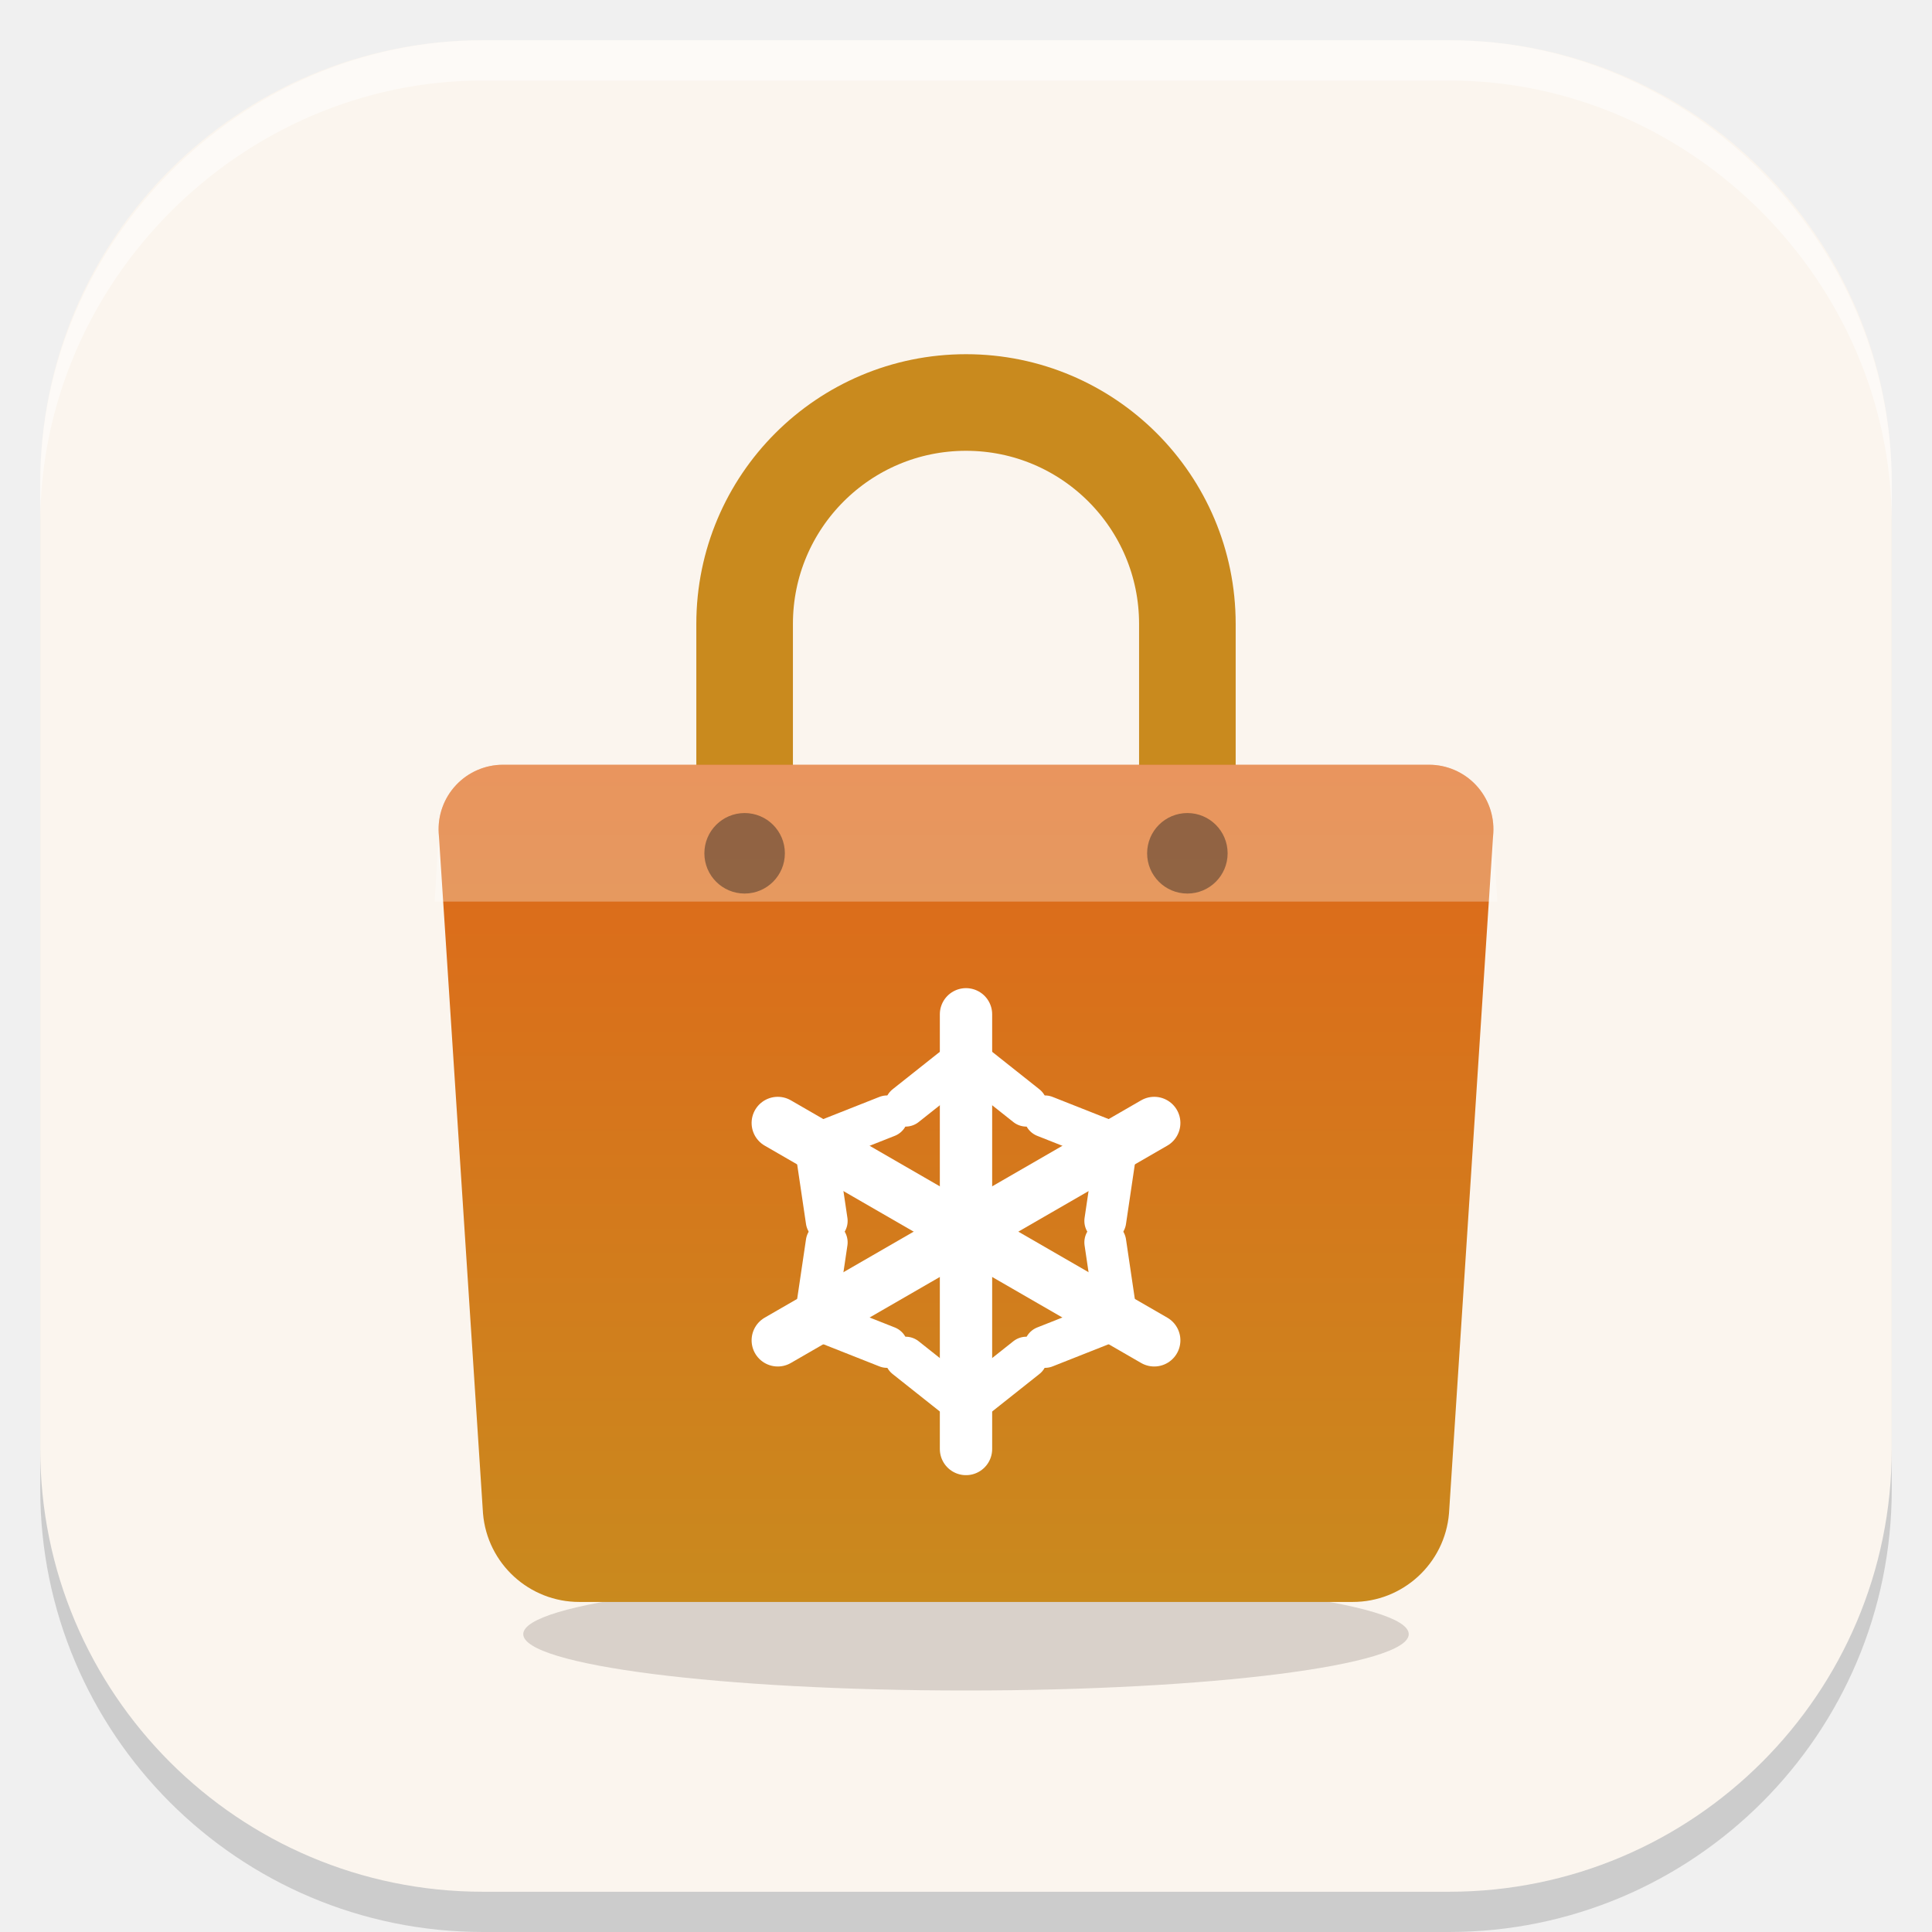
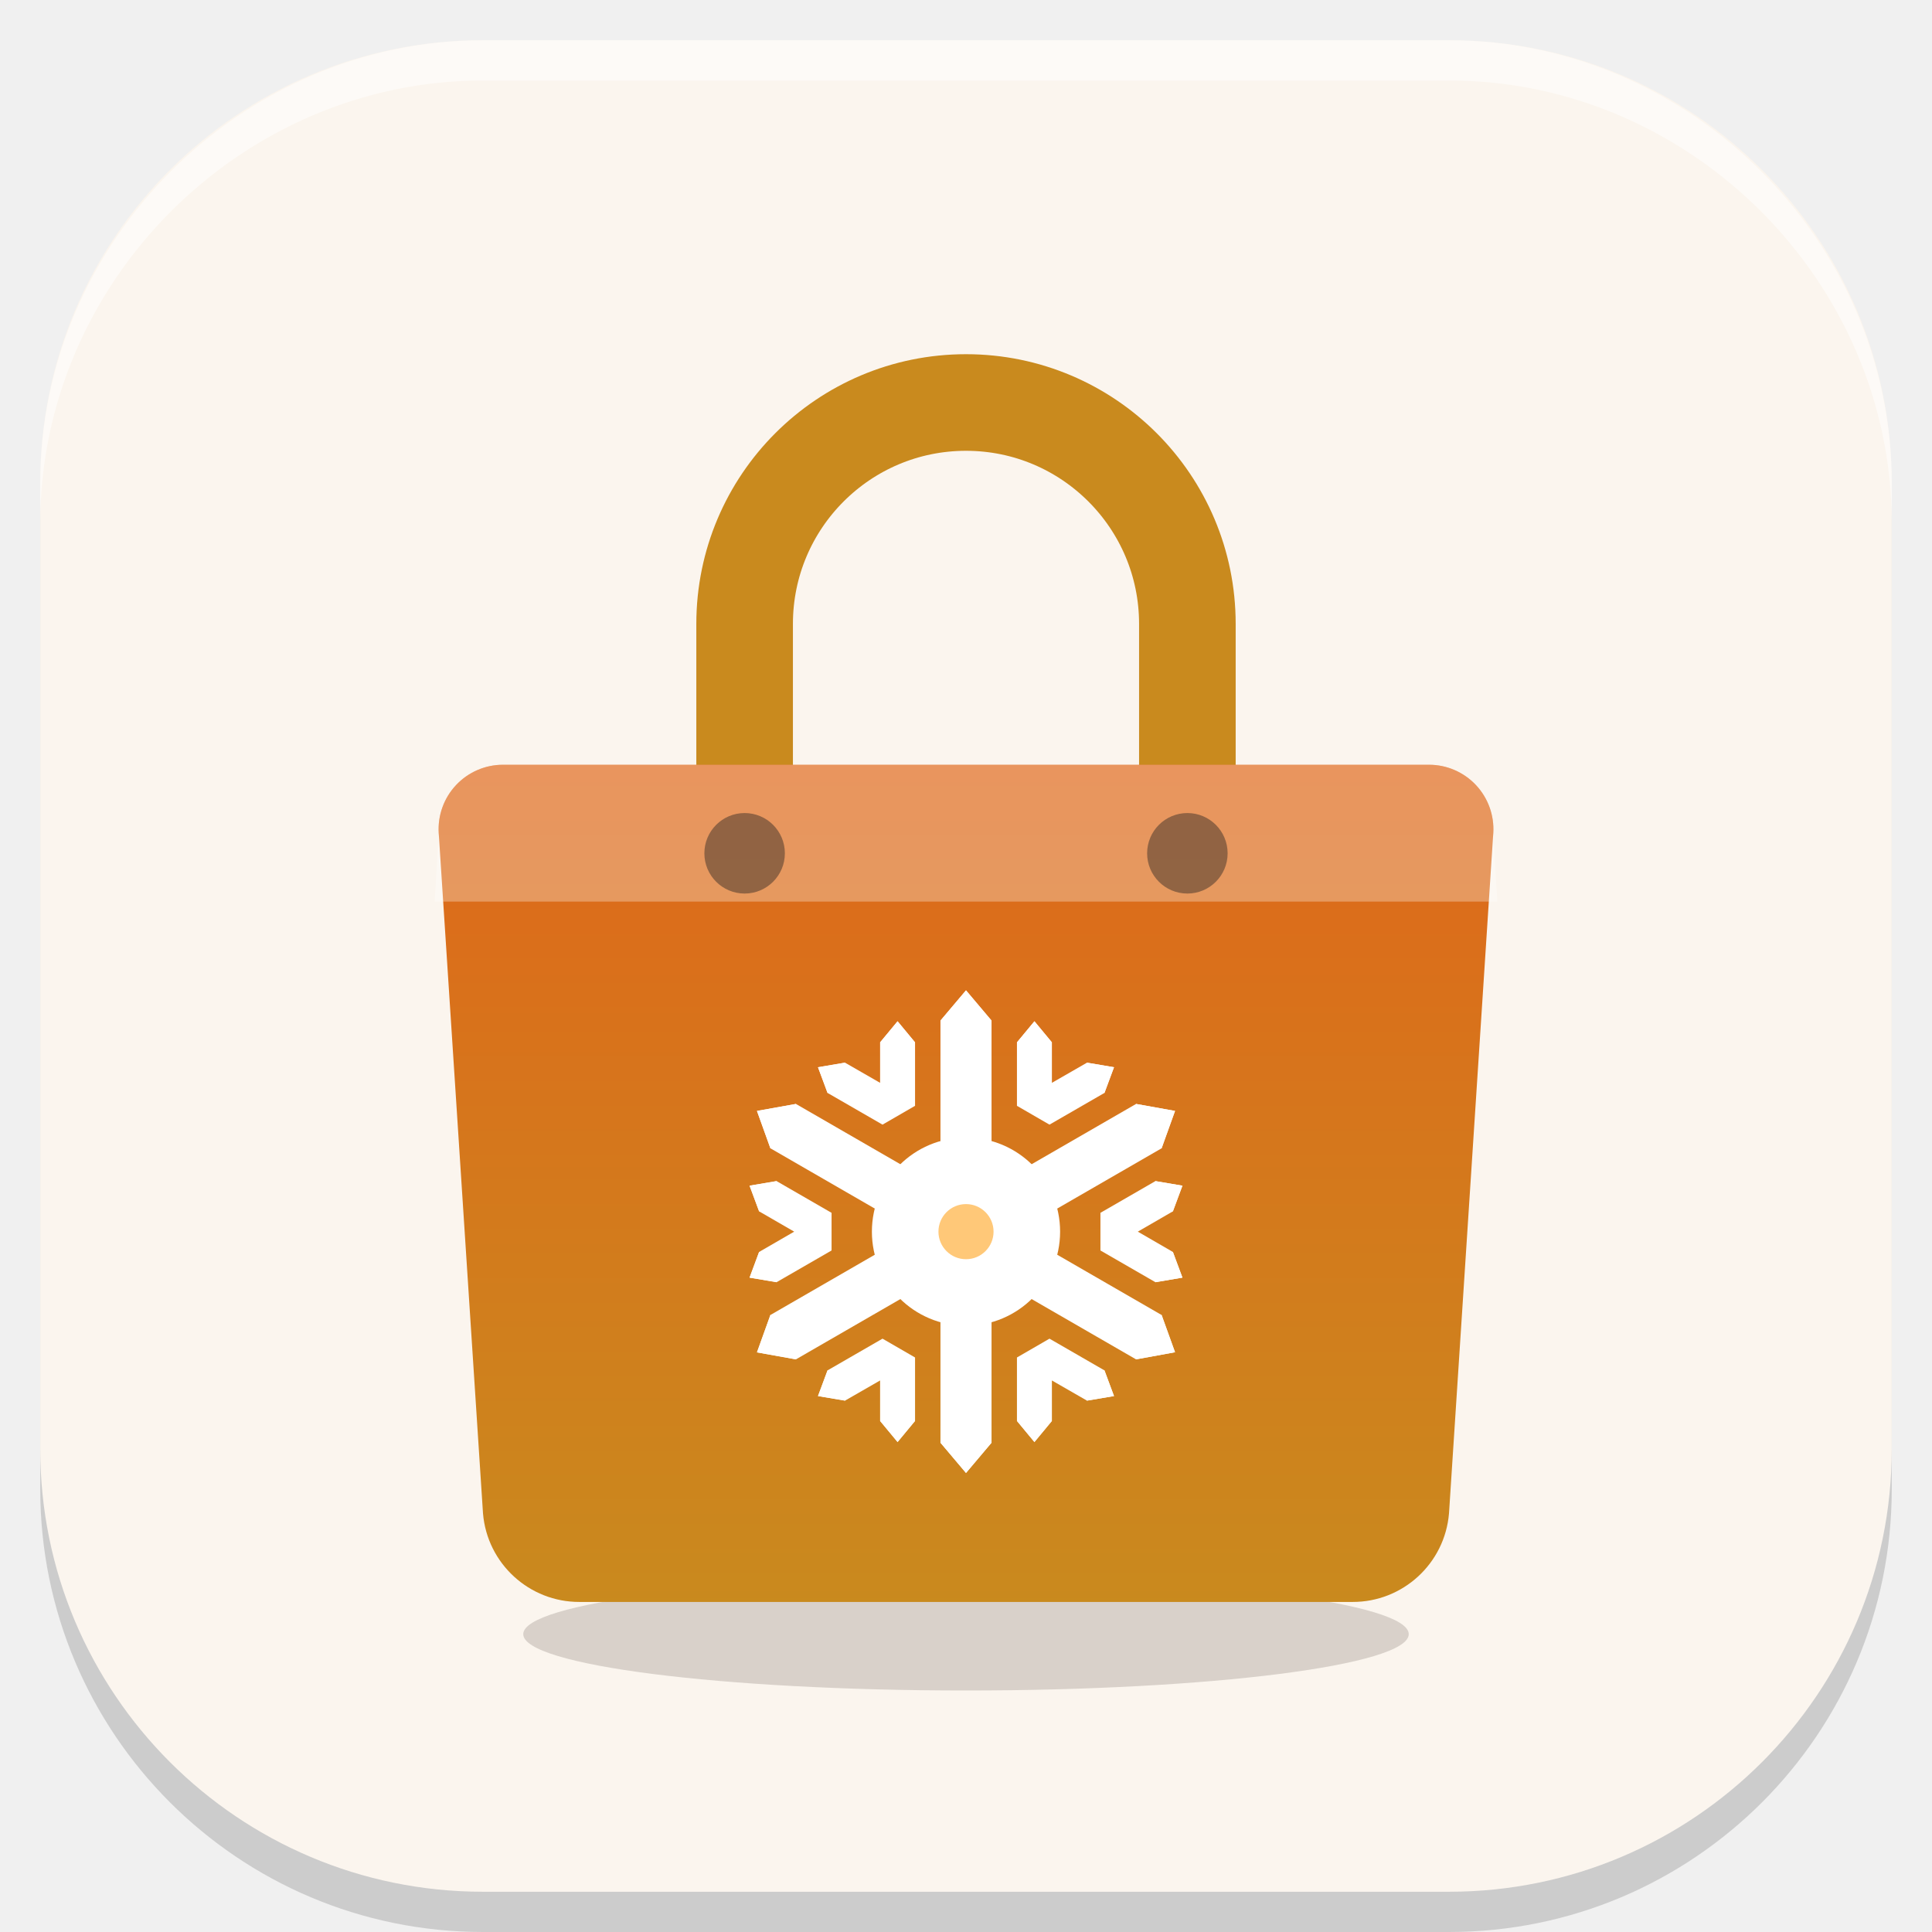
<svg xmlns="http://www.w3.org/2000/svg" viewBox="0 0 48 48" width="48" height="48">
  <defs>
    <linearGradient id="bag" x1="0" y1="18" x2="0" y2="40" gradientUnits="userSpaceOnUse">
      <stop offset="0" stop-color="#e0661a" />
      <stop offset="1" stop-color="#c98a1e" />
    </linearGradient>
  </defs>
  <rect opacity="0.15" width="46" height="46" x="1" y="2" rx="11" />
  <rect fill="#fbf5ee" width="46" height="46" x="1" y="1" rx="11" />
  <path fill="#fff" opacity="0.5" d="M12,1 C6,1 1,6 1,12 v1 C1,7 6,2 12,2 h24 c6,0 11,5 11,11 v-1 C47,6 42,1 36,1 Z" />
  <ellipse cx="24" cy="40.6" rx="11" ry="1.4" fill="#3b2f27" opacity="0.18" />
  <path d="M18.5 19 V15.5 a5.5 5.5 0 0 1 11 0 V19" fill="none" stroke="#c98a1e" stroke-width="2.4" stroke-linecap="round" />
  <path d="M12.5 19 H35.5 a1.6 1.6 0 0 1 1.6 1.7 L36 37.6 a2.4 2.4 0 0 1 -2.4 2.2 H14.4 a2.4 2.4 0 0 1 -2.4 -2.2 L10.9 20.7 a1.6 1.6 0 0 1 1.6 -1.7 Z" fill="url(#bag)" />
  <path d="M12.5 19 H35.5 a1.6 1.6 0 0 1 1.6 1.7 L37.2 22.4 H10.8 L10.9 20.7 a1.6 1.6 0 0 1 1.6 -1.7 Z" fill="#fff" opacity="0.3" />
  <circle cx="18.5" cy="21.2" r="1" fill="#3b2f27" opacity="0.5" />
  <circle cx="29.5" cy="21.2" r="1" fill="#3b2f27" opacity="0.5" />
-   <g transform="translate(24 30.6)" stroke="#ffffff" stroke-width="1.3" stroke-linecap="round" stroke-linejoin="round" fill="none">
-     <g transform="rotate(0)">
-       <line x1="0" y1="-5.4" x2="0" y2="5.4" />
-     </g>
-     <g transform="rotate(60)">
-       <line x1="0" y1="-5.4" x2="0" y2="5.4" />
-     </g>
-     <g transform="rotate(120)">
-       <line x1="0" y1="-5.4" x2="0" y2="5.4" />
-     </g>
-     <path transform="rotate(0)" d="M-1.5 -3.13 L0 -4.32 L1.5 -3.13" stroke-width="1.04" />
-     <path transform="rotate(60)" d="M-1.5 -3.13 L0 -4.32 L1.5 -3.13" stroke-width="1.04" />
-     <path transform="rotate(120)" d="M-1.5 -3.13 L0 -4.32 L1.5 -3.13" stroke-width="1.04" />
-     <path transform="rotate(180)" d="M-1.5 -3.13 L0 -4.32 L1.5 -3.13" stroke-width="1.04" />
-     <path transform="rotate(240)" d="M-1.5 -3.13 L0 -4.32 L1.5 -3.13" stroke-width="1.04" />
-     <path transform="rotate(300)" d="M-1.5 -3.13 L0 -4.32 L1.5 -3.13" stroke-width="1.04" />
+   <g transform="translate(24 30.6) scale(0.0334)">
+     <polygon fill="#ffffff" points="0,-179.5 19,-157 19,-45 -19,-45 -19,-157" />
+     <polygon fill="#ffffff" points="0,-179.5 -19,-157 0,-134.5" />
+     <polygon fill="#ffffff" points="0,-179.5 19,-157 0,-134.5" />
+     <polygon fill="#ffffff" points="155.5,-89.8 145.5,-62 48.5,-6 29.5,-39 126.5,-95" />
+     <polygon fill="#ffffff" points="155.5,-89.8 126.5,-95 116.5,-67.3" />
+     <polygon fill="#ffffff" points="155.5,-89.8 145.5,-62 116.5,-67.3" />
+     <polygon fill="#ffffff" points="155.5,89.7 126.5,95 29.5,39 48.5,6 145.5,62" />
+     <polygon fill="#ffffff" points="155.5,89.7 145.5,62 116.5,67.2" />
+     <polygon fill="#ffffff" points="155.5,89.7 126.5,95 116.5,67.2" />
+     <polygon fill="#ffffff" points="0,179.5 -19,157 -19,45 19,45 19,157" />
+     <polygon fill="#ffffff" points="0,179.5 19,157 0,134.5" />
+     <polygon fill="#ffffff" points="0,179.5 -19,157 0,134.5" />
+     <polygon fill="#ffffff" points="-155.5,89.8 -145.5,62 -48.5,6 -29.5,39 -126.5,95" />
+     <polygon fill="#ffffff" points="-155.5,89.8 -126.5,95 -116.5,67.3" />
+     <polygon fill="#ffffff" points="-155.5,89.8 -145.5,62 -116.5,67.3" />
+     <polygon fill="#ffffff" points="-155.5,-89.8 -126.5,-95 -29.5,-39 -48.5,-6 -145.5,-62" />
+     <polygon fill="#ffffff" points="-155.5,-89.8 -145.5,-62 -116.5,-67.3" />
+     <polygon fill="#ffffff" points="-155.5,-89.8 -126.5,-95 -116.5,-67.3" />
+     <polygon fill="#ffffff" points="62.1,-79.6 103,-103.2 110.1,-122.3 90,-125.7 63.9,-110.7 63.9,-140.8 50.9,-156.5 37.9,-140.8 37.9,-93.6" />
+     <polygon fill="#ffffff" points="110.1,-122.3 103,-103.2 82.9,-106.6 90,-125.7" />
+     <polygon fill="#ffffff" points="50.9,-156.5 37.9,-140.8 50.9,-125.1 63.9,-140.8" />
+     <polygon fill="#ffffff" points="100,14 140.9,37.6 161,34.2 153.9,15.1 127.8,-0 153.9,-15.1 161,-34.2 140.9,-37.6 100,-14" />
+     <polygon fill="#ffffff" points="161,34.2 140.9,37.6 133.8,18.5 153.9,15.1" />
+     <polygon fill="#ffffff" points="161,-34.2 140.9,-37.6 133.8,-18.5 153.9,-15.1" />
+     <polygon fill="#ffffff" points="37.9,93.6 37.9,140.8 50.9,156.5 63.9,140.8 63.9,110.7 90,125.7 110.1,122.3 103,103.2 62.1,79.6" />
+     <polygon fill="#ffffff" points="50.9,156.5 37.9,140.8 50.9,125.1 63.9,140.8" />
+     <polygon fill="#ffffff" points="110.1,122.3 103,103.2 82.9,106.6 90,125.7" />
+     <polygon fill="#ffffff" points="-62.1,79.6 -103,103.2 -110.1,122.3 -90,125.7 -63.9,110.7 -63.9,140.8 -50.9,156.5 -37.9,140.8 -37.9,93.6" />
+     <polygon fill="#ffffff" points="-110.1,122.3 -103,103.2 -82.9,106.6 -90,125.7" />
+     <polygon fill="#ffffff" points="-50.9,156.5 -37.9,140.8 -50.9,125.1 -63.9,140.8" />
+     <polygon fill="#ffffff" points="-100,-14 -140.9,-37.6 -161,-34.2 -153.9,-15.1 -127.8,0 -153.9,15.1 -161,34.2 -140.9,37.6 -100,14" />
+     <polygon fill="#ffffff" points="-161,-34.2 -140.9,-37.6 -133.8,-18.5 -153.9,-15.1" />
+     <polygon fill="#ffffff" points="-161,34.2 -140.9,37.6 -133.8,18.5 -153.9,15.1" />
+     <polygon fill="#ffffff" points="-37.9,-93.6 -37.9,-140.8 -50.9,-156.5 -63.9,-140.8 -63.9,-110.7 -90,-125.7 -110.1,-122.3 -103,-103.2 -62.1,-79.6" />
+     <polygon fill="#ffffff" points="-50.9,-156.5 -37.9,-140.8 -50.9,-125.1 -63.9,-140.8" />
+     <polygon fill="#ffffff" points="-110.1,-122.3 -103,-103.2 -82.9,-106.6 -90,-125.7" />
+     <circle r="70.0" fill="#ffffff" />
+     <circle r="46.0" fill="#ffffff" />
+     <circle r="20.5" fill="#ffc878" />
  </g>
</svg>
